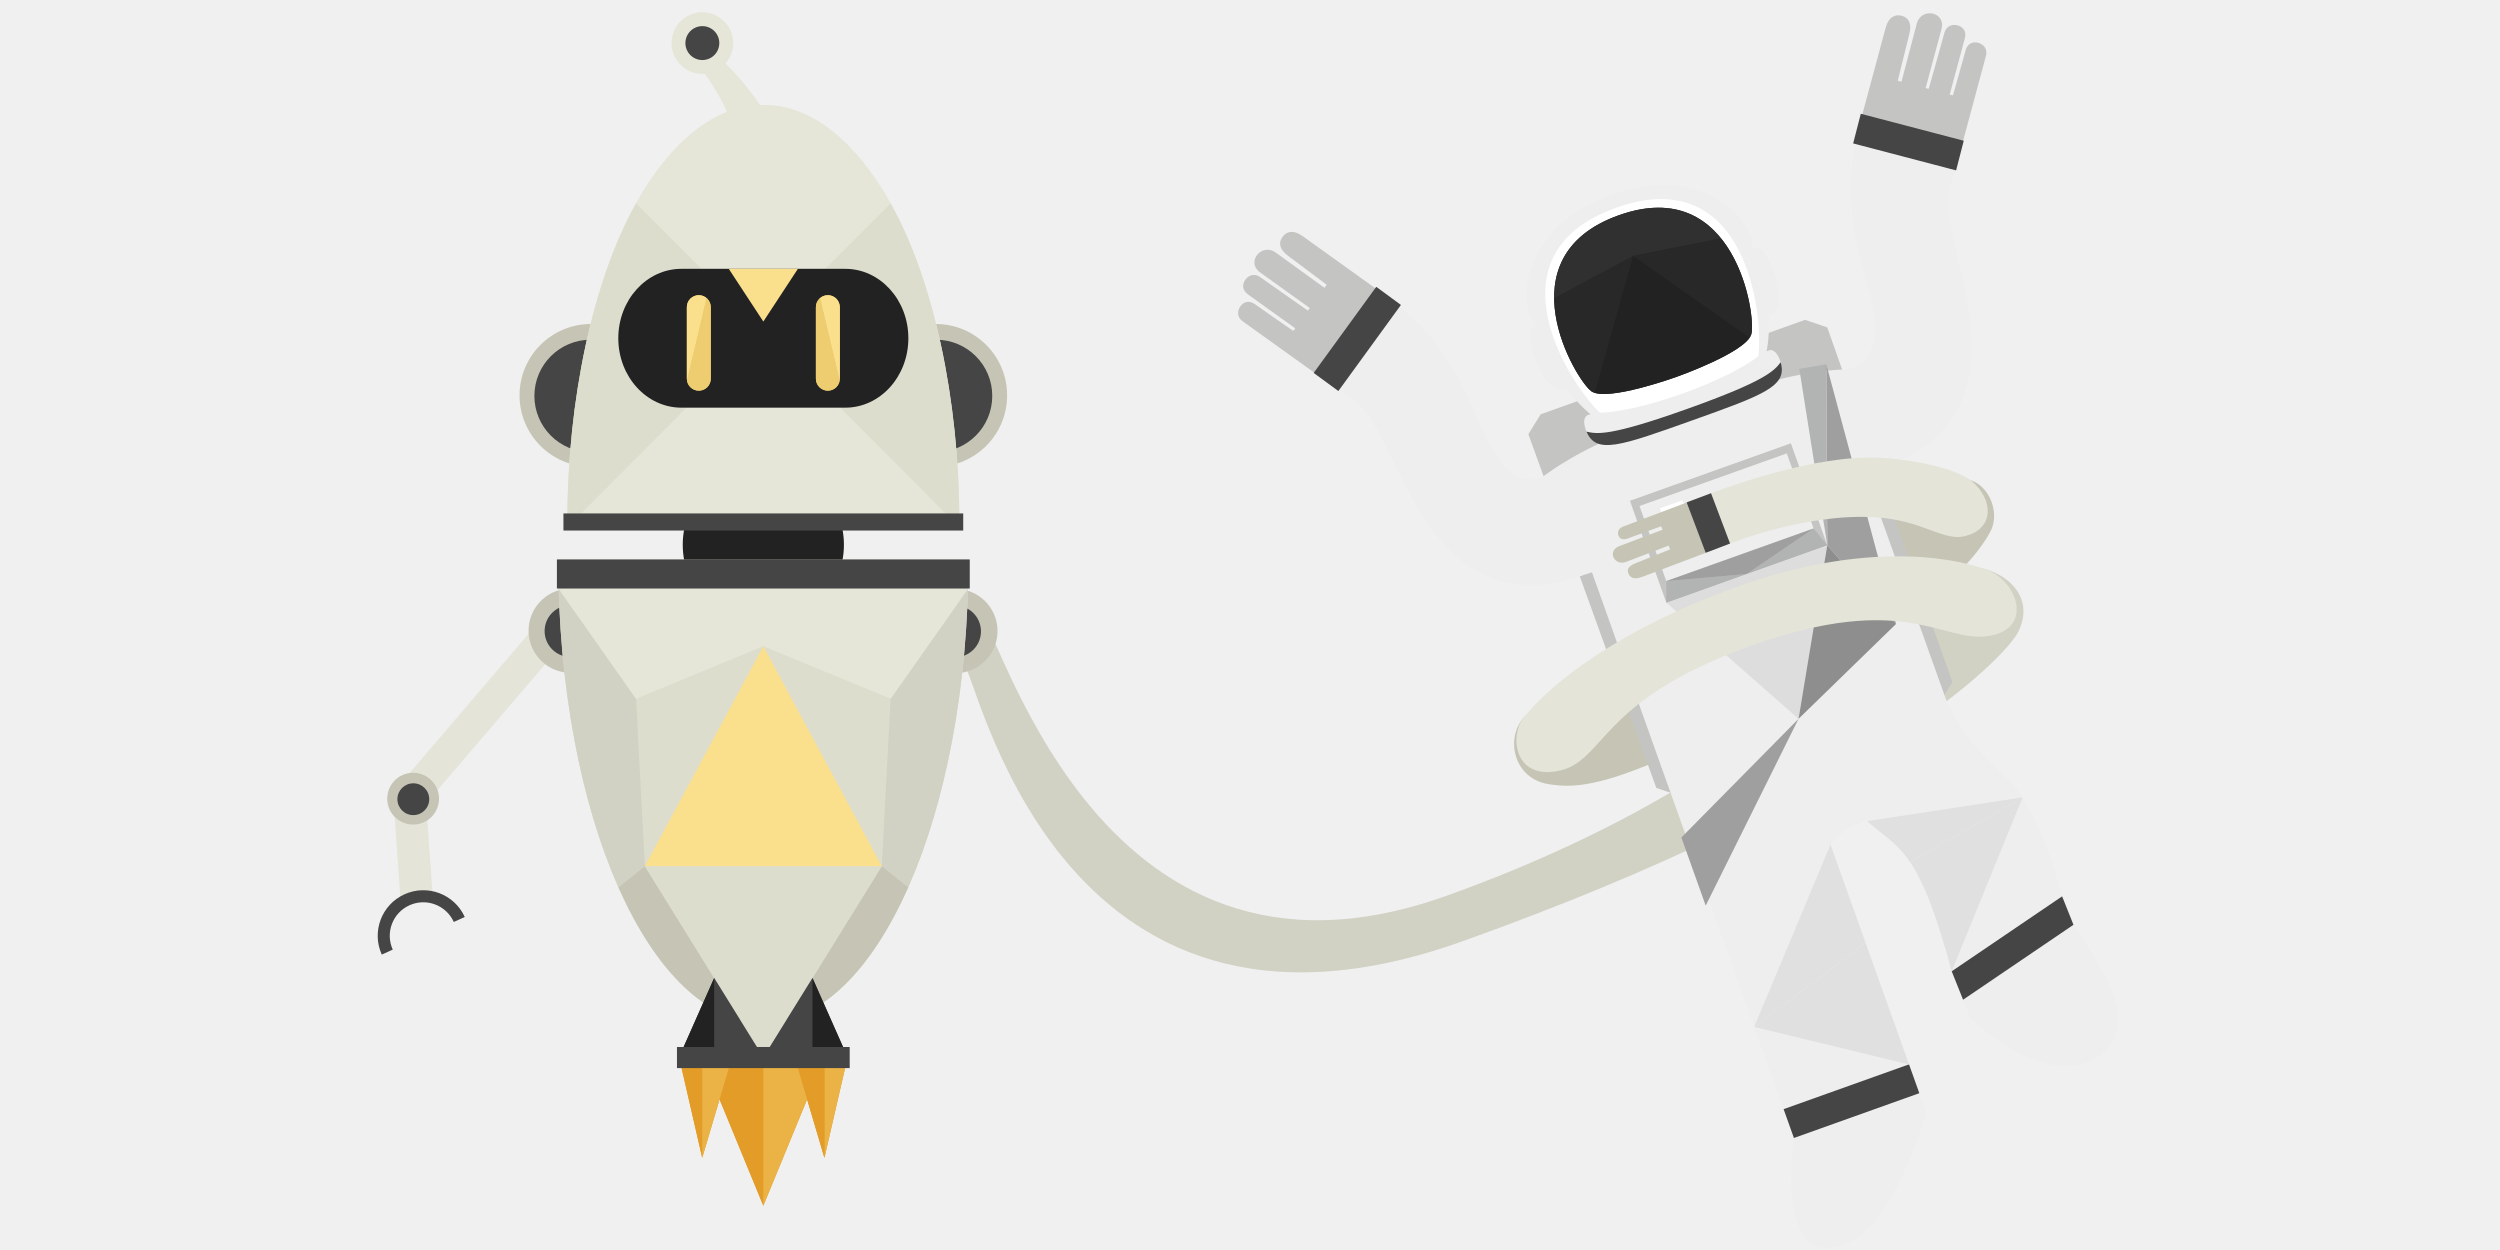
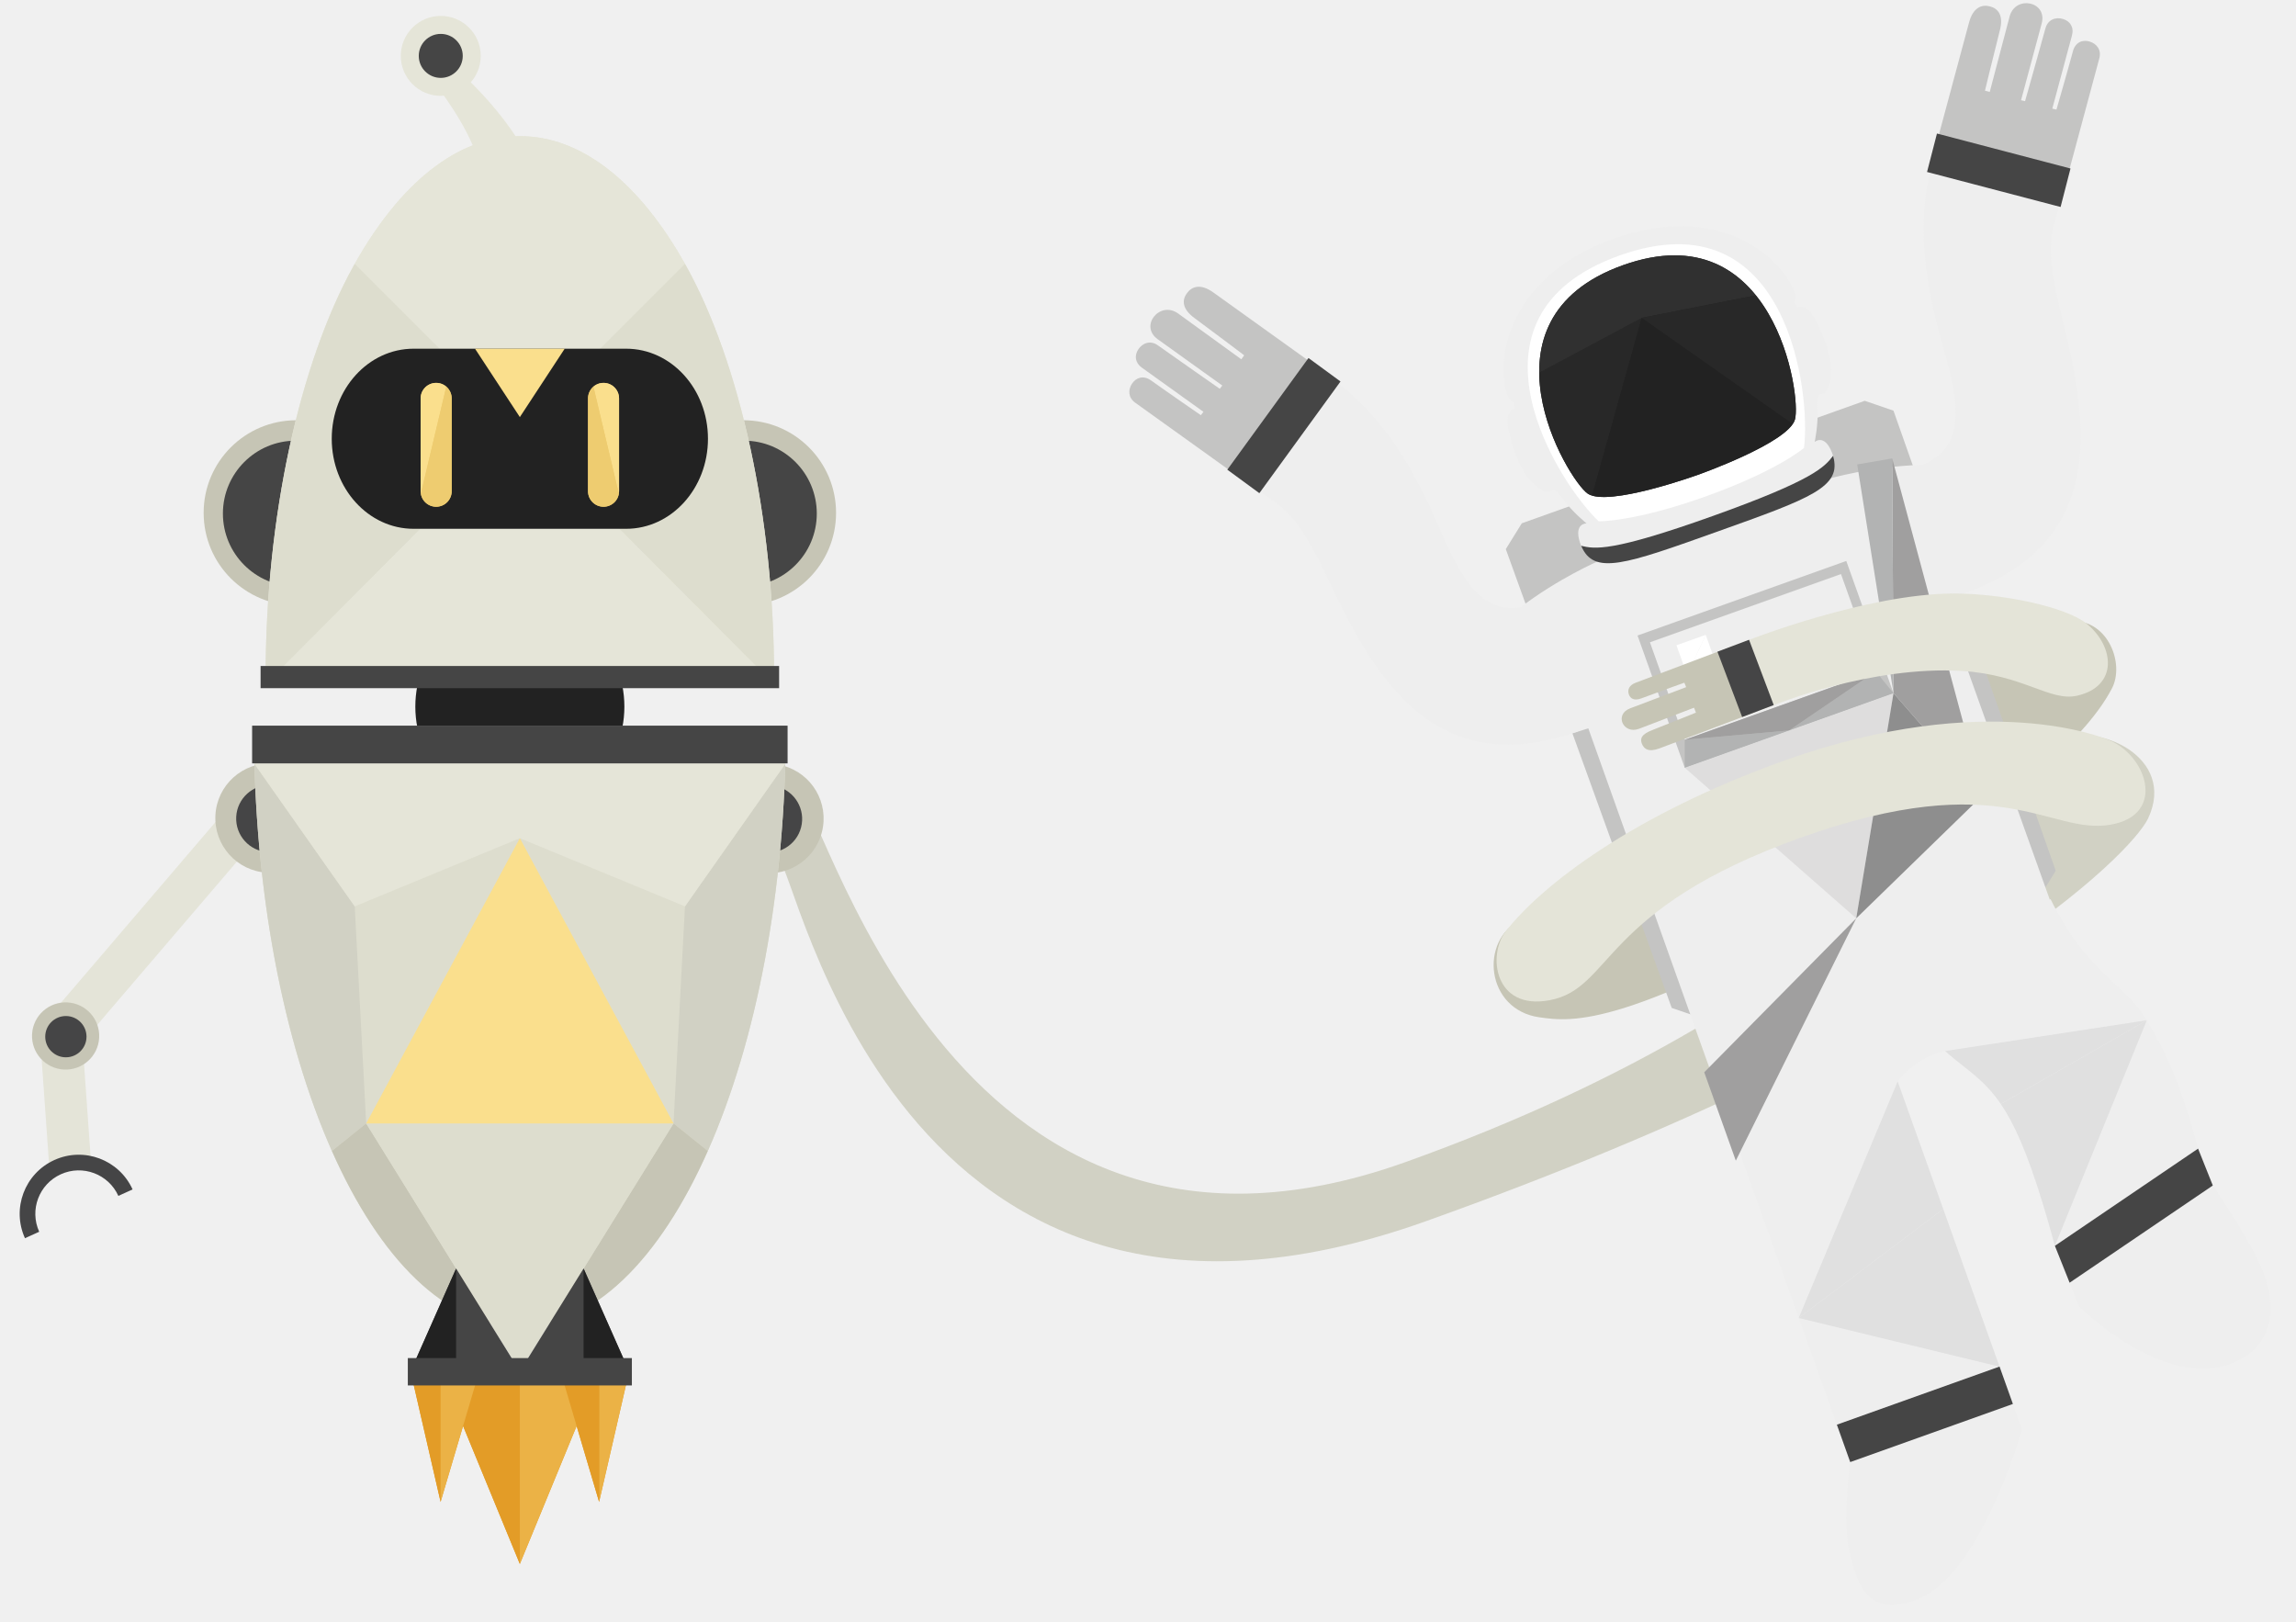
- <svg xmlns="http://www.w3.org/2000/svg" xmlns:xlink="http://www.w3.org/1999/xlink" version="1.1" id="Layer_1" x="0px" y="0px" width="1024px" height="512px" viewBox="0 0 1024 512" enable-background="new 0 0 1024 512" xml:space="preserve">
-   <g>
+ <svg xmlns="http://www.w3.org/2000/svg" xmlns:xlink="http://www.w3.org/1999/xlink" version="1.1" x="0px" y="0px" width="725.071px" height="512px" viewBox="0 0 725.071 512" enable-background="new 0 0 725.071 512" xml:space="preserve">
+   <g id="Layer_1">
    <g>
-       <path fill="#E5E5D8" d="M293.023,22.086c0,0,23.713,20.659,25.043,37.988c-10.064,8.33-10.064,8.33-24.552,8.043    c20.815-8.711-10.599-45.428-10.599-45.428L293.023,22.086z" />
-       <circle fill="#E5E5D8" cx="287.684" cy="17.648" r="12.623" />
-       <circle fill="#454545" cx="287.684" cy="17.648" r="6.945" />
-     </g>
-     <path fill="#222222" d="M312.66,189.785c-18.34,0-33.01,15.01-33.01,33.35s14.67,33.066,33.01,33.066s33.01-14.727,33.01-33.066   S331,189.785,312.66,189.785z" />
-     <g>
-       <path fill="#C6C5B5" d="M271.285,161.949c0,16.15-13.09,29.241-29.24,29.241c-16.153,0-29.242-13.091-29.242-29.241    c0-16.152,13.089-29.242,29.242-29.242C258.195,132.707,271.285,145.797,271.285,161.949z" />
-       <path fill="#454545" d="M241.904,139.151c-12.715,0-23.012,10.304-23.018,23.017c0,12.709,10.303,23.012,23.018,23.012    c12.709,0,23.01-10.303,23.01-23.012C264.914,149.455,254.613,139.151,241.904,139.151z" />
+       <g>
+         <path fill="#E5E5D8" d="M144.531,22.086c0,0,23.713,20.659,25.043,37.988c-10.064,8.33-10.064,8.33-24.552,8.043     c20.815-8.711-10.599-45.428-10.599-45.428L144.531,22.086z" />
+         <circle fill="#E5E5D8" cx="139.191" cy="17.648" r="12.623" />
+         <circle fill="#454545" cx="139.191" cy="17.648" r="6.945" />
+       </g>
+       <path fill="#222222" d="M164.168,189.785c-18.34,0-33.01,15.01-33.01,33.35s14.67,33.066,33.01,33.066s33.01-14.727,33.01-33.066    S182.508,189.785,164.168,189.785z" />
+       <g>
+         <path fill="#C6C5B5" d="M122.793,161.949c0,16.15-13.09,29.241-29.24,29.241c-16.153,0-29.242-13.091-29.242-29.241     c0-16.152,13.089-29.242,29.242-29.242C109.703,132.707,122.793,145.797,122.793,161.949z" />
+         <path fill="#454545" d="M93.412,139.151c-12.715,0-23.012,10.304-23.018,23.017c0,12.709,10.303,23.012,23.018,23.012     c12.709,0,23.01-10.303,23.01-23.012C116.422,149.455,106.121,139.151,93.412,139.151z" />
+       </g>
+       <g>
+         <path fill="#C6C5B5" d="M205.543,161.949c0,16.15,13.09,29.241,29.24,29.241c16.153,0,29.242-13.091,29.242-29.241     c0-16.152-13.089-29.242-29.242-29.242C218.633,132.707,205.543,145.797,205.543,161.949z" />
+         <path fill="#454545" d="M234.924,139.151c12.715,0,23.012,10.304,23.018,23.017c0,12.709-10.303,23.012-23.018,23.012     c-12.709,0-23.01-10.303-23.01-23.012C211.914,149.455,222.215,139.151,234.924,139.151z" />
+       </g>
+       <path fill="#E5E5D8" d="M216.678,83.963c-0.119-0.219-0.243-0.43-0.365-0.645c-14.064-25.039-32.178-40.322-52.145-40.322    s-38.08,15.283-52.145,40.322c-0.122,0.215-0.246,0.426-0.365,0.645c-17.019,30.663-27.781,79.355-27.781,129.845h2.268h78.023    h78.023h2.268C244.459,163.318,233.696,114.626,216.678,83.963z" />
+       <path fill="#E5E5D8" d="M164.168,42.996c-19.967,0-38.08,15.283-52.145,40.322l52.145,52.145l52.145-52.145    C202.248,58.279,184.135,42.996,164.168,42.996z" />
+       <path fill="#DDDDCE" d="M112.023,83.318c-0.122,0.215-0.246,0.426-0.365,0.645c-17.019,30.663-27.781,79.355-27.781,129.845h2.268    l78.023-78.345L112.023,83.318z" />
+       <path fill="#DDDDCE" d="M216.312,83.318c0.122,0.215,0.246,0.426,0.365,0.645c17.019,30.663,27.781,79.355,27.781,129.845h-2.268    l-78.023-78.345L216.312,83.318z" />
+       <polygon fill="#E5E5D8" points="164.168,135.463 86.145,213.808 164.168,213.808 242.191,213.808   " />
+       <path fill="#222222" d="M197.729,110.111h-33.561h-33.561c-14.271,0-25.844,12.731-25.844,28.438    c0,15.702,11.572,28.434,25.844,28.434h33.561h33.561c14.271,0,25.844-12.731,25.844-28.434    C223.572,122.843,212,110.111,197.729,110.111z" />
+       <g>
+         <defs>
+           <path id="SVGID_89_" d="M142.64,155.117c0,2.707-2.194,4.9-4.9,4.9l0,0c-2.706,0-4.901-2.193-4.901-4.9v-29.307      c0-2.707,2.195-4.902,4.901-4.902l0,0c2.706,0,4.9,2.195,4.9,4.902V155.117z" />
+         </defs>
+         <clipPath id="SVGID_2_">
+           <use xlink:href="#SVGID_89_" overflow="visible" />
+         </clipPath>
+         <path clip-path="url(#SVGID_2_)" fill="#EECC70" d="M142.64,155.117c0,2.707-2.194,4.9-4.9,4.9l0,0     c-2.706,0-4.901-2.193-4.901-4.9v-29.307c0-2.707,2.195-4.902,4.901-4.902l0,0c2.706,0,4.9,2.195,4.9,4.902V155.117z" />
+         <polygon clip-path="url(#SVGID_2_)" fill="#FADF8D" points="131.572,119.742 131.572,161.557 143.782,110.111    " />
+         <polygon clip-path="url(#SVGID_2_)" fill="#EECC70" points="131.572,161.557 142.545,165.793 143.782,110.111    " />
+       </g>
+       <polygon fill="#FADF8D" points="164.168,110.111 150.005,110.111 164.168,131.707 178.331,110.111   " />
+       <g>
+         <defs>
+           <path id="SVGID_91_" d="M185.696,155.117c0,2.707,2.194,4.9,4.9,4.9l0,0c2.706,0,4.901-2.193,4.901-4.9v-29.307      c0-2.707-2.195-4.902-4.901-4.902l0,0c-2.706,0-4.9,2.195-4.9,4.902V155.117z" />
+         </defs>
+         <clipPath id="SVGID_4_">
+           <use xlink:href="#SVGID_91_" overflow="visible" />
+         </clipPath>
+         <path clip-path="url(#SVGID_4_)" fill="#EECC70" d="M185.696,155.117c0,2.707,2.194,4.9,4.9,4.9l0,0     c2.706,0,4.901-2.193,4.901-4.9v-29.307c0-2.707-2.195-4.902-4.901-4.902l0,0c-2.706,0-4.9,2.195-4.9,4.902V155.117z" />
+         <polygon clip-path="url(#SVGID_4_)" fill="#FADF8D" points="196.764,119.742 196.764,161.557 184.554,110.111    " />
+         <polygon clip-path="url(#SVGID_4_)" fill="#EECC70" points="196.764,161.557 185.791,165.793 184.554,110.111    " />
+       </g>
+       <g>
+         <g>
+           <path fill="#E4E4D8" d="M78.804,247.012l-59.888,70.014c4.679,0.773,8.738,3.352,11.448,7.008l58.052-67.867      C84.275,254.14,80.957,250.907,78.804,247.012z" />
+         </g>
+         <g>
+           <path fill="#E4E4D8" d="M17.098,366.5c3.752-1.7,7.77-2.035,11.514-1.251l-2.095-29.585c-2.011,0.639-4.163,0.95-6.396,0.828      c-2.498-0.137-4.851-0.784-6.961-1.826l2.314,32.673C15.996,367.038,16.537,366.756,17.098,366.5z" />
+         </g>
+         <g>
+           <path fill="#454546" d="M7.884,391c-4.252-9.386-0.093-20.441,9.29-24.695c9.385-4.252,20.443-0.096,24.697,9.29l-4.494,2.037      c-3.128-6.898-11.262-9.958-18.163-6.83s-9.96,11.261-6.833,18.16l-1.248,0.564l-2.111,0.958L7.884,391z" />
+         </g>
+         <path fill="#C6C5B5" d="M102.517,259.268c-0.522,9.527-8.664,16.824-18.188,16.305c-9.525-0.52-16.825-8.661-16.303-18.188     c0.52-9.522,8.664-16.823,18.187-16.303C95.736,241.602,103.037,249.746,102.517,259.268z" />
+         <path fill="#454546" d="M95.779,259.062c-0.32,5.852-5.321,10.332-11.17,10.013c-5.851-0.319-10.334-5.32-10.013-11.171     c0.319-5.847,5.321-10.328,11.171-10.011C91.614,248.215,96.098,253.214,95.779,259.062z" />
+         <path fill="#C6C5B5" d="M31.316,327.714c-0.318,5.854-5.322,10.338-11.174,10.019c-5.852-0.322-10.335-5.323-10.016-11.177     c0.319-5.848,5.323-10.332,11.174-10.013C27.152,316.862,31.637,321.866,31.316,327.714z" />
+         <circle fill="#454546" cx="20.802" cy="327.355" r="6.517" />
+       </g>
+       <g>
+         <path fill="#D1D1C4" d="M251.126,248.374c8.326,1.621,47.18,170.572,192.562,118.646     c145.383-51.925,187.716-126.258,204.991-133.457c13.966-5.822,38.757,5.558,29.699,24.858     c-5.144,10.963-60.145,67.229-228.047,127.198C282.43,445.589,251.395,273.126,246.174,272.109l-8.568-1.668l4.953-23.735     L251.126,248.374z" />
+         <path fill="#C6C5B5" d="M590.58,279.996c40.529-23.878,67.113-44.9,76.367-62.621c4.013-7.685-1.093-21.283-12.222-21.285     c-26.588-0.005-39.729,43.398-85.271,65.732c-53.043,26.012-89.175,28.595-89.175,28.595     c-13.244,6.494-11.09,28.434,5.862,30.825C496.433,322.693,513.856,325.195,590.58,279.996z" />
+         <path fill="#C6C5B5" d="M259.543,262.807c-2.396,9.236-11.819,14.779-21.054,12.387c-9.234-2.395-14.78-11.818-12.384-21.055     c2.392-9.23,11.819-14.777,21.051-12.385C256.39,244.148,261.936,253.576,259.543,262.807z" />
+         <path fill="#454546" d="M252.979,261.271c-1.472,5.674-7.26,9.076-12.93,7.607c-5.672-1.471-9.078-7.26-7.605-12.932     c1.469-5.668,7.258-9.07,12.93-7.604C251.041,249.816,254.447,255.604,252.979,261.271z" />
+       </g>
+       <g>
+         <defs>
+           <path id="SVGID_93_" d="M80.177,229.213c0,104.656,37.519,189.686,83.991,189.686s83.991-85.029,83.991-189.686H80.177z" />
+         </defs>
+         <clipPath id="SVGID_6_">
+           <use xlink:href="#SVGID_93_" overflow="visible" />
+         </clipPath>
+         <path clip-path="url(#SVGID_6_)" fill="#DDDDCE" d="M80.177,229.213c0,104.656,37.519,189.686,83.991,189.686     s83.991-85.029,83.991-189.686H80.177z" />
+         <polygon clip-path="url(#SVGID_6_)" fill="#DDDDCE" points="112.023,286.212 115.639,354.756 164.168,264.684    " />
+         <polygon clip-path="url(#SVGID_6_)" fill="#D1D1C4" points="80.244,241.055 58.102,318.242 74.379,387.903 115.639,354.756      112.023,286.212    " />
+         <polygon clip-path="url(#SVGID_6_)" fill="#C6C5B5" points="115.639,354.756 74.379,387.903 164.168,433.034    " />
+         <polygon clip-path="url(#SVGID_6_)" fill="#DDDDCE" points="216.312,286.212 212.697,354.756 164.168,264.684    " />
+         <polygon clip-path="url(#SVGID_6_)" fill="#D1D1C4" points="248.092,241.055 270.234,318.242 253.957,387.903 212.697,354.756      216.312,286.212    " />
+         <polygon clip-path="url(#SVGID_6_)" fill="#C6C5B5" points="212.697,354.756 253.957,387.903 164.168,433.034    " />
+         <polygon clip-path="url(#SVGID_6_)" fill="#E5E5D8" points="164.168,241.055 80.244,241.055 112.023,286.212 164.168,264.684      216.312,286.212 248.092,241.055    " />
+       </g>
+       <polygon fill="#DDDDCE" points="164.168,354.756 115.639,354.756 164.168,433.034 212.697,354.756   " />
+       <polygon fill="#E39C27" points="198.676,433.034 189.197,433.034 176.988,433.034 164.168,433.034 151.348,433.034     139.139,433.034 129.66,433.034 139.139,474.264 146.238,450.288 164.168,493.865 182.098,450.288 189.197,474.264   " />
+       <g>
+         <polygon fill="#E39C27" points="139.139,433.034 164.168,493.865 164.168,433.034    " />
+         <polygon fill="#E39C27" points="129.66,433.034 139.139,474.264 139.139,433.034    " />
+         <polygon fill="#EBB246" points="139.139,433.034 139.139,474.264 151.348,433.034    " />
+         <polygon fill="#EBB246" points="189.197,433.034 164.168,493.865 164.168,433.034    " />
+         <polygon fill="#EBB246" points="198.676,433.034 189.197,474.264 189.197,433.034    " />
+         <polygon fill="#E39C27" points="189.197,433.034 189.197,474.264 176.988,433.034    " />
+       </g>
+       <polygon fill="#454545" points="184.295,400.57 198.676,433.034 164.168,433.034   " />
+       <polygon fill="#222222" points="184.295,400.57 198.676,433.034 184.295,433.034   " />
+       <polygon fill="#454545" points="144.041,400.57 129.66,433.034 164.168,433.034   " />
+       <polygon fill="#222222" points="144.041,400.57 129.66,433.034 144.041,433.034   " />
+       <g>
+         <polygon fill="#454545" points="164.168,210.306 82.293,210.306 82.293,217.311 164.168,217.311 246.043,217.311      246.043,210.306    " />
+       </g>
+       <g>
+         <polygon fill="#454545" points="164.168,229.145 79.619,229.145 79.619,241.055 164.168,241.055 248.717,241.055      248.717,229.145    " />
+       </g>
+       <g>
+         <polygon fill="#454545" points="164.168,428.85 128.79,428.85 128.79,437.491 164.168,437.491 199.546,437.491 199.546,428.85         " />
+       </g>
+       <polygon fill="#FADF8D" points="164.168,264.684 115.639,354.756 164.168,354.756 212.697,354.756   " />
    </g>
    <g>
-       <path fill="#C6C5B5" d="M354.035,161.949c0,16.15,13.09,29.241,29.24,29.241c16.153,0,29.242-13.091,29.242-29.241    c0-16.152-13.089-29.242-29.242-29.242C367.125,132.707,354.035,145.797,354.035,161.949z" />
-       <path fill="#454545" d="M383.416,139.151c12.715,0,23.012,10.304,23.018,23.017c0,12.709-10.303,23.012-23.018,23.012    c-12.709,0-23.01-10.303-23.01-23.012C360.406,149.455,370.707,139.151,383.416,139.151z" />
-     </g>
-     <path fill="#E5E5D8" d="M365.17,83.963c-0.119-0.219-0.243-0.43-0.365-0.645c-14.064-25.039-32.178-40.322-52.145-40.322   s-38.08,15.283-52.145,40.322c-0.122,0.215-0.246,0.426-0.365,0.645c-17.019,30.663-27.781,79.355-27.781,129.845h2.268h78.023   h78.023h2.268C392.951,163.318,382.188,114.626,365.17,83.963z" />
-     <path fill="#E5E5D8" d="M312.66,42.996c-19.967,0-38.08,15.283-52.145,40.322l52.145,52.145l52.145-52.145   C350.74,58.279,332.627,42.996,312.66,42.996z" />
-     <path fill="#DDDDCE" d="M260.516,83.318c-0.122,0.215-0.246,0.426-0.365,0.645c-17.019,30.663-27.781,79.355-27.781,129.845h2.268   l78.023-78.345L260.516,83.318z" />
-     <path fill="#DDDDCE" d="M364.805,83.318c0.122,0.215,0.246,0.426,0.365,0.645c17.019,30.663,27.781,79.355,27.781,129.845h-2.268   l-78.023-78.345L364.805,83.318z" />
-     <polygon fill="#E5E5D8" points="312.66,135.463 234.637,213.808 312.66,213.808 390.684,213.808  " />
-     <path fill="#222222" d="M346.221,110.111H312.66H279.1c-14.271,0-25.844,12.731-25.844,28.438   c0,15.702,11.572,28.434,25.844,28.434h33.561h33.561c14.271,0,25.844-12.731,25.844-28.434   C372.064,122.843,360.492,110.111,346.221,110.111z" />
-     <g>
-       <defs>
-         <path id="SVGID_83_" d="M291.132,155.117c0,2.707-2.194,4.9-4.9,4.9l0,0c-2.706,0-4.901-2.193-4.901-4.9v-29.307     c0-2.707,2.195-4.902,4.901-4.902l0,0c2.706,0,4.9,2.195,4.9,4.902V155.117z" />
-       </defs>
-       <clipPath id="SVGID_2_">
-         <use xlink:href="#SVGID_83_" overflow="visible" />
-       </clipPath>
-       <path clip-path="url(#SVGID_2_)" fill="#EECC70" d="M291.132,155.117c0,2.707-2.194,4.9-4.9,4.9l0,0    c-2.706,0-4.901-2.193-4.901-4.9v-29.307c0-2.707,2.195-4.902,4.901-4.902l0,0c2.706,0,4.9,2.195,4.9,4.902V155.117z" />
-       <polygon clip-path="url(#SVGID_2_)" fill="#FADF8D" points="280.064,119.742 280.064,161.557 292.274,110.111   " />
-       <polygon clip-path="url(#SVGID_2_)" fill="#EECC70" points="280.064,161.557 291.037,165.793 292.274,110.111   " />
-     </g>
-     <polygon fill="#FADF8D" points="312.66,110.111 298.497,110.111 312.66,131.707 326.823,110.111  " />
-     <g>
-       <defs>
-         <path id="SVGID_85_" d="M334.188,155.117c0,2.707,2.194,4.9,4.9,4.9l0,0c2.706,0,4.901-2.193,4.901-4.9v-29.307     c0-2.707-2.195-4.902-4.901-4.902l0,0c-2.706,0-4.9,2.195-4.9,4.902V155.117z" />
-       </defs>
-       <clipPath id="SVGID_4_">
-         <use xlink:href="#SVGID_85_" overflow="visible" />
-       </clipPath>
-       <path clip-path="url(#SVGID_4_)" fill="#EECC70" d="M334.188,155.117c0,2.707,2.194,4.9,4.9,4.9l0,0    c2.706,0,4.901-2.193,4.901-4.9v-29.307c0-2.707-2.195-4.902-4.901-4.902l0,0c-2.706,0-4.9,2.195-4.9,4.902V155.117z" />
-       <polygon clip-path="url(#SVGID_4_)" fill="#FADF8D" points="345.256,119.742 345.256,161.557 333.046,110.111   " />
-       <polygon clip-path="url(#SVGID_4_)" fill="#EECC70" points="345.256,161.557 334.283,165.793 333.046,110.111   " />
-     </g>
-     <g>
+       <polygon fill="#C4C4C3" points="588.88,126.564 534.729,145.904 480.58,165.245 475.527,173.397 527.926,318.279 536.262,321.144     590.411,301.803 644.562,282.463 649.196,274.965 597.953,129.671   " />
+       <path fill="#EEEEEE" d="M649.183,165.423c-6.522-18.262-25.212-19.124-42.575-18.612c-15.578,0.46-29.111,4.369-29.111,4.369    s3.367-2.464,0.988-8.383c-2.381-5.92-5.407-3.245-5.407-3.245s1.227-5.793,0.856-10.792c-0.368-5.001,1.362-4.336,1.362-4.336    s2.801,0.193,2.899-7.454c0.07-5.296-2.791-12.276-5.256-16.705c-2.469-4.429-5.236-3.261-5.236-3.261l-1.032-1.403    c0,0,0.599-1.792,0.258-2.745c-4.442-12.438-24.739-29.127-57.386-17.467c-32.645,11.66-37.776,37.432-33.334,49.868    c0.341,0.954,1.939,1.961,1.939,1.961l0.09,1.739c0,0-2.883,0.852-1.985,5.841c0.898,4.987,3.104,12.202,6.515,16.256    c4.922,5.854,6.967,3.93,6.967,3.93s0.918-1.611,3.799,2.492c2.883,4.103,7.501,7.808,7.501,7.808s-4.036-0.152-2.127,5.936    c1.909,6.087,6.075,5.859,6.075,5.859s-12.949,5.551-25.292,15.062c-13.76,10.604-24.04,18.821-17.519,37.083l31.887,3.143    l7.52-2.382l33.509,93.968c0,0,11.98,18.526,37.096,10.925c3.788-1.146,14.082,4.956,21.521,5.877    c7.44,0.92,5.573,0.735,5.573,0.735s5.14-7.426,14.987-9.603c7.32-1.618,7.546-14.529,11.203-16.041    c24.249-10.029,21.781-31.954,21.781-31.954l-33.604-93.934l7.329-2.922L649.183,165.423z" />
      <g>
-         <path fill="#E4E4D8" d="M227.296,247.012l-59.888,70.014c4.679,0.773,8.738,3.352,11.448,7.008l58.052-67.867     C232.768,254.14,229.449,250.907,227.296,247.012z" />
+         <path fill="#EEEEEE" d="M633.562,437.48l-51.373,18.349l2.109,5.904c0,0-2.729,18.738-0.062,29.181     c2.669,10.442,6.026,19.468,20.551,14.428c20.775-7.211,33.729-53.991,33.729-53.991l-2.845-7.966L633.562,437.48z" />
+         <path fill="#EEEEEE" d="M586.46,305.604c21.803,61.045,18.075,50.606,27.836,77.937c9.762,27.331,7.517,21.044,19.266,53.94     l-51.373,18.349c-12.245-34.283-9.519-26.65-19.266-53.94s-4.687-13.123-27.836-77.937L586.46,305.604z" />
+         <rect x="580.599" y="440.383" transform="matrix(0.9417 -0.3364 0.3364 0.9417 -114.8165 230.4856)" fill="#454545" width="54.551" height="12.541" />
+         <polygon fill="#E0E0E0" points="631.452,431.574 568.031,416.189 613.665,381.773    " />
+         <polygon fill="#E0E0E0" points="613.665,381.773 599.277,341.489 568.031,416.189    " />
      </g>
      <g>
-         <path fill="#E4E4D8" d="M165.59,366.5c3.752-1.7,7.77-2.035,11.514-1.251l-2.095-29.585c-2.011,0.639-4.163,0.95-6.396,0.828     c-2.498-0.137-4.851-0.784-6.961-1.826l2.314,32.673C164.488,367.038,165.029,366.756,165.59,366.5z" />
+         <path fill="#EEEEEE" d="M648.93,393.402c-10.741-39.632-17.442-47.568-27.215-55.411c-10.15-8.146-12.577-8.795-24.819-33.843     l50.66-20.229c11.55,23.529,23.787,26.898,30.407,38.253s10.901,20.647,16.187,40.537l2.779,6.96l-45.653,29.609L648.93,393.402z     " />
+         <path fill="#EEEEEE" d="M651.275,399.278l45.653-29.609l1.871,4.688c0,0,11.039,16.011,15.31,25.907     c4.521,10.477,5.22,24.455-9.06,30.157c-21.933,8.758-48.491-17.913-48.491-17.913l-2.979-7.458L651.275,399.278z" />
+         <g>
+           <defs>
+             <path id="SVGID_95_" d="M648.93,393.402c-10.741-39.632-17.442-47.568-27.215-55.411c-10.15-8.146-12.577-8.795-24.819-33.843       l50.66-20.229c11.55,23.529,23.787,26.898,30.407,38.253s10.901,20.647,16.187,40.537l2.779,6.96l-45.653,29.609       L648.93,393.402z" />
+           </defs>
+           <clipPath id="SVGID_8_">
+             <use xlink:href="#SVGID_95_" overflow="visible" />
+           </clipPath>
+           <polygon clip-path="url(#SVGID_8_)" fill="#E0E0E0" points="648.93,393.402 677.963,322.172 631.851,348.613     " />
+           <polygon clip-path="url(#SVGID_8_)" fill="#E0E0E0" points="631.851,348.613 614.265,331.887 677.963,322.172     " />
+         </g>
+         <polygon fill="#454545" points="653.58,405.05 698.8,374.356 694.149,362.709 648.93,393.402    " />
+       </g>
+       <path fill="#454545" d="M540.822,162.964c-31.939,11.408-37.161,10.405-41.505,9.392c3.993,9.457,13.88,5.92,43.229-4.562    c29.352-10.482,39.24-14.01,36.34-23.857C576.168,147.473,572.764,151.557,540.822,162.964z" />
+       <path fill="#FFFFFF" d="M511.436,80.686c-53.679,19.172-18.642,72.674-6.576,83.921c0,0,10.993,0.294,33.751-7.835    c22.759-8.128,31.079-15.32,31.079-15.32C571.899,125.105,565.115,61.514,511.436,80.686z" />
+       <g>
+         <defs>
+           <path id="SVGID_97_" d="M512.529,83.746c-47.793,17.07-17.482,67.746-11.142,72.119c6.34,4.372,34.784-5.921,34.784-5.921      s28.531-10.057,30.666-17.456C568.974,125.088,560.322,66.676,512.529,83.746z" />
+         </defs>
+         <clipPath id="SVGID_10_">
+           <use xlink:href="#SVGID_97_" overflow="visible" />
+         </clipPath>
+         <path clip-path="url(#SVGID_10_)" fill="#222222" d="M512.529,83.746c-47.793,17.07-17.482,67.746-11.142,72.119     c6.34,4.372,34.784-5.921,34.784-5.921s28.531-10.057,30.666-17.456C568.974,125.088,560.322,66.676,512.529,83.746z" />
+         <polygon clip-path="url(#SVGID_10_)" fill="#282828" points="465.566,128.661 518.469,100.376 496.564,178.778    " />
+         <polygon clip-path="url(#SVGID_10_)" fill="#222222" points="518.469,100.376 496.564,178.778 541.624,165.208 585.086,147.161         " />
+         <polygon clip-path="url(#SVGID_10_)" fill="#303030" points="505.521,64.129 465.566,128.661 518.469,100.376 577.318,88.747         " />
+         <polygon clip-path="url(#SVGID_10_)" fill="#282828" points="577.318,88.747 518.469,100.376 585.086,147.161    " />
      </g>
      <g>
-         <path fill="#454546" d="M156.376,391c-4.252-9.386-0.093-20.441,9.29-24.695c9.385-4.252,20.443-0.096,24.697,9.29l-4.494,2.037     c-3.128-6.898-11.262-9.958-18.163-6.83s-9.96,11.261-6.833,18.16l-1.248,0.564l-2.111,0.958L156.376,391z" />
+         <polygon fill="#C4C4C3" points="550.089,188.909 517.129,200.682 532.041,242.432 565.001,230.659 597.962,218.887      583.05,177.137    " />
+         <polygon fill="#DEDDDD" points="565.001,230.659 532.041,242.432 586.191,289.988 597.962,218.887    " />
+         <polygon fill="#EEEEEE" points="551.21,192.048 521.043,202.822 532.031,233.586 562.198,222.812 592.366,212.037      581.378,181.273    " />
+         <polygon fill="#FFFFFF" points="537.034,225.074 542.904,212.359 546.268,221.775    " />
+         <polygon fill="#FFFFFF" points="542.904,212.359 537.034,225.074 533.671,215.656    " />
+         <polygon fill="#FFFFFF" points="538.658,200.469 532.788,213.184 529.425,203.768    " />
+         <polygon fill="#FFFFFF" points="532.788,213.184 538.658,200.469 542.021,209.887    " />
+         <polygon fill="#B2B3B3" points="532.041,242.432 532.031,233.586 565.001,230.659    " />
+         <polygon fill="#FFFFFF" points="583.102,208.62 570.505,202.501 573.868,211.918    " />
+         <polygon fill="#FFFFFF" points="570.505,202.501 583.102,208.62 579.738,199.203    " />
+         <polygon fill="#B2B3B3" points="597.962,218.887 592.366,212.037 565.001,230.659    " />
+         <polygon fill="#A09F9F" points="562.198,222.812 532.031,233.586 565.001,230.659 592.366,212.037    " />
+         <g>
+           <polygon fill="#A09F9F" points="597.555,144.758 626.138,251.121 597.962,218.887     " />
+           <polygon fill="#B2B3B3" points="586.5,146.656 597.962,218.887 597.555,144.758     " />
+           <polygon fill="#8E8E8E" points="586.191,289.988 626.138,251.121 597.962,218.887     " />
+           <polygon fill="#A09F9F" points="586.191,289.988 538.195,338.602 548.164,366.51     " />
+         </g>
      </g>
-       <path fill="#C6C5B5" d="M251.009,259.268c-0.522,9.527-8.664,16.824-18.188,16.305c-9.525-0.52-16.825-8.661-16.303-18.188    c0.52-9.522,8.664-16.823,18.187-16.303C244.229,241.602,251.529,249.746,251.009,259.268z" />
-       <path fill="#454546" d="M244.271,259.062c-0.32,5.852-5.321,10.332-11.17,10.013c-5.851-0.319-10.334-5.32-10.013-11.171    c0.319-5.847,5.321-10.328,11.171-10.011C240.106,248.215,244.59,253.214,244.271,259.062z" />
-       <path fill="#C6C5B5" d="M179.809,327.714c-0.318,5.854-5.322,10.338-11.174,10.019c-5.852-0.322-10.335-5.323-10.016-11.177    c0.319-5.848,5.323-10.332,11.174-10.013C175.645,316.862,180.129,321.866,179.809,327.714z" />
-       <circle fill="#454546" cx="169.294" cy="327.355" r="6.517" />
-     </g>
-     <g>
-       <path fill="#D1D1C4" d="M399.618,248.374c8.326,1.621,47.18,170.572,192.562,118.646    c145.383-51.925,187.716-126.258,204.991-133.457c13.966-5.822,38.757,5.558,29.699,24.858    c-5.144,10.963-60.145,67.229-228.047,127.198c-167.901,59.969-198.937-112.494-204.157-113.511l-8.568-1.668l4.953-23.735    L399.618,248.374z" />
-       <path fill="#C6C5B5" d="M739.072,279.996c40.529-23.878,67.113-44.9,76.367-62.621c4.013-7.685-1.093-21.283-12.222-21.285    c-26.588-0.005-39.729,43.398-85.271,65.732c-53.043,26.012-89.175,28.595-89.175,28.595c-13.244,6.494-11.09,28.434,5.862,30.825    C644.925,322.693,662.349,325.195,739.072,279.996z" />
-       <path fill="#C6C5B5" d="M408.035,262.807c-2.396,9.236-11.819,14.779-21.054,12.387c-9.234-2.395-14.78-11.818-12.384-21.055    c2.392-9.23,11.819-14.777,21.051-12.385C404.882,244.148,410.428,253.576,408.035,262.807z" />
-       <path fill="#454546" d="M401.472,261.271c-1.472,5.674-7.26,9.076-12.93,7.607c-5.672-1.471-9.078-7.26-7.605-12.932    c1.469-5.668,7.258-9.07,12.93-7.604C399.533,249.816,402.939,255.604,401.472,261.271z" />
-     </g>
-     <g>
-       <defs>
-         <path id="SVGID_87_" d="M228.669,229.213c0,104.656,37.519,189.686,83.991,189.686s83.991-85.029,83.991-189.686H228.669z" />
-       </defs>
-       <clipPath id="SVGID_6_">
-         <use xlink:href="#SVGID_87_" overflow="visible" />
-       </clipPath>
-       <path clip-path="url(#SVGID_6_)" fill="#DDDDCE" d="M228.669,229.213c0,104.656,37.519,189.686,83.991,189.686    s83.991-85.029,83.991-189.686H228.669z" />
-       <polygon clip-path="url(#SVGID_6_)" fill="#DDDDCE" points="260.516,286.212 264.131,354.756 312.66,264.684   " />
-       <polygon clip-path="url(#SVGID_6_)" fill="#D1D1C4" points="228.736,241.055 206.594,318.242 222.871,387.903 264.131,354.756     260.516,286.212   " />
-       <polygon clip-path="url(#SVGID_6_)" fill="#C6C5B5" points="264.131,354.756 222.871,387.903 312.66,433.034   " />
-       <polygon clip-path="url(#SVGID_6_)" fill="#DDDDCE" points="364.805,286.212 361.189,354.756 312.66,264.684   " />
-       <polygon clip-path="url(#SVGID_6_)" fill="#D1D1C4" points="396.584,241.055 418.727,318.242 402.449,387.903 361.189,354.756     364.805,286.212   " />
-       <polygon clip-path="url(#SVGID_6_)" fill="#C6C5B5" points="361.189,354.756 402.449,387.903 312.66,433.034   " />
-       <polygon clip-path="url(#SVGID_6_)" fill="#E5E5D8" points="312.66,241.055 228.736,241.055 260.516,286.212 312.66,264.684     364.805,286.212 396.584,241.055   " />
-     </g>
-     <polygon fill="#DDDDCE" points="312.66,354.756 264.131,354.756 312.66,433.034 361.189,354.756  " />
-     <polygon fill="#E39C27" points="347.168,433.034 337.689,433.034 325.48,433.034 312.66,433.034 299.84,433.034 287.631,433.034    278.152,433.034 287.631,474.264 294.73,450.288 312.66,493.865 330.59,450.288 337.689,474.264  " />
-     <g>
-       <polygon fill="#E39C27" points="287.631,433.034 312.66,493.865 312.66,433.034   " />
-       <polygon fill="#E39C27" points="278.152,433.034 287.631,474.264 287.631,433.034   " />
-       <polygon fill="#EBB246" points="287.631,433.034 287.631,474.264 299.84,433.034   " />
-       <polygon fill="#EBB246" points="337.689,433.034 312.66,493.865 312.66,433.034   " />
-       <polygon fill="#EBB246" points="347.168,433.034 337.689,474.264 337.689,433.034   " />
-       <polygon fill="#E39C27" points="337.689,433.034 337.689,474.264 325.48,433.034   " />
-     </g>
-     <polygon fill="#454545" points="332.787,400.57 347.168,433.034 312.66,433.034  " />
-     <polygon fill="#222222" points="332.787,400.57 347.168,433.034 332.787,433.034  " />
-     <polygon fill="#454545" points="292.533,400.57 278.152,433.034 312.66,433.034  " />
-     <polygon fill="#222222" points="292.533,400.57 278.152,433.034 292.533,433.034  " />
-     <g>
-       <polygon fill="#454545" points="312.66,210.306 230.785,210.306 230.785,217.311 312.66,217.311 394.535,217.311 394.535,210.306       " />
-     </g>
-     <g>
-       <polygon fill="#454545" points="312.66,229.145 228.111,229.145 228.111,241.055 312.66,241.055 397.209,241.055 397.209,229.145       " />
-     </g>
-     <g>
-       <polygon fill="#454545" points="312.66,428.85 277.282,428.85 277.282,437.491 312.66,437.491 348.038,437.491 348.038,428.85       " />
-     </g>
-     <polygon fill="#FADF8D" points="312.66,264.684 264.131,354.756 312.66,354.756 361.189,354.756  " />
-   </g>
-   <g>
-     <polygon fill="#C4C4C3" points="739.372,131.001 685.222,150.341 631.072,169.682 626.02,177.834 678.418,322.716 686.754,325.58    740.903,306.239 795.054,286.899 799.688,279.401 748.445,134.107  " />
-     <path fill="#EEEEEE" d="M799.675,169.859c-6.522-18.262-25.212-19.124-42.575-18.612c-15.578,0.46-29.111,4.369-29.111,4.369   s3.367-2.464,0.988-8.383c-2.381-5.92-5.407-3.245-5.407-3.245s1.227-5.793,0.856-10.792c-0.368-5.001,1.362-4.336,1.362-4.336   s2.801,0.193,2.899-7.454c0.07-5.296-2.791-12.276-5.256-16.705c-2.469-4.429-5.236-3.261-5.236-3.261l-1.032-1.403   c0,0,0.599-1.792,0.258-2.745c-4.442-12.438-24.739-29.127-57.386-17.467c-32.645,11.66-37.776,37.432-33.334,49.868   c0.341,0.954,1.939,1.961,1.939,1.961l0.09,1.739c0,0-2.883,0.852-1.985,5.841c0.898,4.987,3.104,12.202,6.515,16.256   c4.922,5.854,6.967,3.93,6.967,3.93s0.918-1.611,3.799,2.492c2.883,4.103,7.501,7.808,7.501,7.808s-4.036-0.152-2.127,5.936   c1.909,6.087,6.075,5.859,6.075,5.859s-12.949,5.551-25.292,15.063c-13.76,10.604-24.04,18.821-17.519,37.083l31.887,3.143   l7.52-2.382l33.509,93.968c0,0,11.98,18.526,37.096,10.925c3.788-1.146,14.082,4.956,21.521,5.877   c7.44,0.92,5.573,0.735,5.573,0.735s5.14-7.426,14.987-9.603c7.32-1.618,7.546-14.529,11.203-16.041   c24.249-10.029,21.781-31.954,21.781-31.954l-33.604-93.934l7.329-2.922L799.675,169.859z" />
-     <g>
-       <path fill="#EEEEEE" d="M784.054,441.917l-51.373,18.349l2.109,5.904c0,0-2.729,18.738-0.063,29.181    c2.669,10.442,6.026,19.468,20.551,14.428c20.775-7.211,33.729-53.991,33.729-53.991l-2.845-7.966L784.054,441.917z" />
-       <path fill="#EEEEEE" d="M736.952,310.04c21.803,61.045,18.075,50.606,27.836,77.937c9.762,27.331,7.517,21.044,19.266,53.94    l-51.373,18.349c-12.245-34.283-9.519-26.65-19.266-53.94s-4.687-13.123-27.836-77.937L736.952,310.04z" />
-       <rect x="731.091" y="444.82" transform="matrix(0.9417 -0.3364 0.3364 0.9417 -107.5403 281.3629)" fill="#454545" width="54.551" height="12.541" />
-       <polygon fill="#E0E0E0" points="781.944,436.011 718.523,420.626 764.157,386.21   " />
-       <polygon fill="#E0E0E0" points="764.157,386.21 749.77,345.926 718.523,420.626   " />
-     </g>
-     <g>
-       <path fill="#EEEEEE" d="M799.422,397.839c-10.741-39.632-17.442-47.568-27.215-55.411c-10.15-8.146-12.577-8.795-24.819-33.843    l50.66-20.229c11.55,23.529,23.787,26.898,30.407,38.253s10.901,20.647,16.187,40.537l2.779,6.96l-45.653,29.609L799.422,397.839z    " />
-       <path fill="#EEEEEE" d="M801.768,403.715l45.653-29.609l1.871,4.688c0,0,11.039,16.011,15.31,25.907    c4.521,10.477,5.22,24.455-9.06,30.157c-21.933,8.758-48.491-17.913-48.491-17.913l-2.979-7.458L801.768,403.715z" />
      <g>
-         <defs>
-           <path id="SVGID_89_" d="M799.422,397.839c-10.741-39.632-17.442-47.568-27.215-55.411c-10.15-8.146-12.577-8.795-24.819-33.843      l50.66-20.229c11.55,23.529,23.787,26.898,30.407,38.253s10.901,20.647,16.187,40.537l2.779,6.96l-45.653,29.609      L799.422,397.839z" />
-         </defs>
-         <clipPath id="SVGID_8_">
-           <use xlink:href="#SVGID_89_" overflow="visible" />
-         </clipPath>
-         <polygon clip-path="url(#SVGID_8_)" fill="#E0E0E0" points="799.422,397.839 828.455,326.608 782.343,353.05    " />
-         <polygon clip-path="url(#SVGID_8_)" fill="#E0E0E0" points="782.343,353.05 764.757,336.323 828.455,326.608    " />
+         <path fill="#EEEEEE" d="M606.164,147.113c16.951-6.055,11.417-23.466,6.417-41.448c-8.896-31.988-3.937-48.503-1.608-57.024     l41.316,10.646c-5.325,15.546-6.638,18.354-1.089,41.058c7.501,30.695,15.862,70.324-30.685,86.949L606.164,147.113z" />
+         <path fill="#C4C4C3" d="M654.316,11.219c0.725-2.694-0.652-4.567-2.809-5.223c-2.246-0.686-4.797,0.104-5.567,2.969     c-1.513,5.615-6.431,22.973-6.431,22.973l-1.265-0.287c0,0,5.931-22.052,6.514-24.221c1.892-7.035-8.295-9.044-10.126-2.237     c-1.412,5.251-6.283,23.851-6.283,23.851l-1.499-0.409c0,0,2.136-8.911,4.667-18.926c1.312-4.879-0.544-7.043-3.114-7.702     c-2.569-0.662-5.302,0.328-6.583,5.094c-2.562,9.53-11.151,41.465-11.151,41.465l41.204,11.08c0,0,9.336-34.713,11.091-41.237     c0.725-2.694-0.875-4.626-3.033-5.282c-2.245-0.685-4.528,0.176-5.3,3.041c-1.51,5.616-5.209,18.438-5.209,18.438l-1.313-0.301     L654.316,11.219z" />
+         <polygon fill="#454545" points="608.557,54.309 650.726,65.358 653.855,53.213 611.688,42.165    " />
      </g>
-       <polygon fill="#454545" points="804.072,409.486 849.292,378.793 844.642,367.146 799.422,397.839   " />
-     </g>
-     <path fill="#454545" d="M691.314,167.4c-31.939,11.408-37.161,10.405-41.505,9.392c3.993,9.457,13.88,5.92,43.229-4.563   c29.352-10.482,39.24-14.01,36.34-23.857C726.66,151.909,723.256,155.993,691.314,167.4z" />
-     <path fill="#FFFFFF" d="M661.928,85.122c-53.679,19.172-18.642,72.674-6.576,83.921c0,0,10.993,0.294,33.751-7.835   c22.759-8.128,31.079-15.32,31.079-15.32C722.392,129.542,715.607,65.95,661.928,85.122z" />
-     <g>
-       <defs>
-         <path id="SVGID_91_" d="M663.021,88.183c-47.793,17.07-17.482,67.746-11.142,72.119c6.34,4.372,34.784-5.921,34.784-5.921     s28.531-10.057,30.666-17.456C719.466,129.524,710.814,71.112,663.021,88.183z" />
-       </defs>
-       <clipPath id="SVGID_10_">
-         <use xlink:href="#SVGID_91_" overflow="visible" />
-       </clipPath>
-       <path clip-path="url(#SVGID_10_)" fill="#222222" d="M663.021,88.183c-47.793,17.07-17.482,67.746-11.142,72.119    c6.34,4.372,34.784-5.921,34.784-5.921s28.531-10.057,30.666-17.456C719.466,129.524,710.814,71.112,663.021,88.183z" />
-       <polygon clip-path="url(#SVGID_10_)" fill="#282828" points="616.059,133.098 668.961,104.813 647.057,183.215   " />
-       <polygon clip-path="url(#SVGID_10_)" fill="#222222" points="668.961,104.813 647.057,183.215 692.116,169.645 735.578,151.598       " />
-       <polygon clip-path="url(#SVGID_10_)" fill="#303030" points="656.014,68.565 616.059,133.098 668.961,104.813 727.811,93.184       " />
-       <polygon clip-path="url(#SVGID_10_)" fill="#282828" points="727.811,93.184 668.961,104.813 735.578,151.598   " />
-     </g>
-     <g>
-       <polygon fill="#C4C4C3" points="700.581,193.346 667.621,205.118 682.533,246.868 715.493,235.096 748.454,223.323     733.542,181.573   " />
-       <polygon fill="#DEDDDD" points="715.493,235.096 682.533,246.868 736.684,294.425 748.454,223.323   " />
-       <polygon fill="#EEEEEE" points="701.702,196.484 671.535,207.259 682.523,238.022 712.69,227.248 742.858,216.474 731.87,185.71       " />
-       <polygon fill="#FFFFFF" points="687.526,229.511 693.396,216.796 696.76,226.212   " />
-       <polygon fill="#FFFFFF" points="693.396,216.796 687.526,229.511 684.163,220.093   " />
-       <polygon fill="#FFFFFF" points="689.15,204.905 683.28,217.62 679.917,208.204   " />
-       <polygon fill="#FFFFFF" points="683.28,217.62 689.15,204.905 692.514,214.323   " />
-       <polygon fill="#B2B3B3" points="682.533,246.868 682.523,238.022 715.493,235.096   " />
-       <polygon fill="#FFFFFF" points="733.594,213.057 720.997,206.938 724.36,216.354   " />
-       <polygon fill="#FFFFFF" points="720.997,206.938 733.594,213.057 730.23,203.64   " />
-       <polygon fill="#B2B3B3" points="748.454,223.323 742.858,216.474 715.493,235.096   " />
-       <polygon fill="#A09F9F" points="712.69,227.248 682.523,238.022 715.493,235.096 742.858,216.474   " />
      <g>
-         <polygon fill="#A09F9F" points="748.047,149.194 776.63,255.558 748.454,223.323    " />
-         <polygon fill="#B2B3B3" points="736.992,151.093 748.454,223.323 748.047,149.194    " />
-         <polygon fill="#8E8E8E" points="736.684,294.425 776.63,255.558 748.454,223.323    " />
-         <polygon fill="#A09F9F" points="736.684,294.425 688.688,343.038 698.656,370.946    " />
+         <path fill="#EEEEEE" d="M483.971,190.756c-16.951,6.055-23.697-10.924-31.221-28.005c-13.383-30.385-27.682-40.021-34.882-45.14     l-25.226,34.411c13.97,8.655,16.765,9.997,26.854,31.077c13.642,28.502,32.278,64.461,78.825,47.836L483.971,190.756z" />
+         <path fill="#C4C4C3" d="M360.623,116.115c-2.268-1.625-2.389-3.946-1.135-5.82c1.305-1.953,3.777-2.959,6.189-1.229     c4.727,3.387,19.527,13.701,19.527,13.701l0.798-1.024c0,0-18.559-13.305-20.385-14.613c-5.921-4.244,0.689-12.253,6.419-8.146     c4.418,3.168,19.971,14.474,19.971,14.474l0.899-1.266c0,0-7.296-5.542-15.601-11.688c-4.105-2.943-4.04-5.794-2.47-7.933     c1.569-2.139,4.31-3.104,8.321-0.229c8.02,5.751,34.896,25.018,34.896,25.018l-24.86,34.677c0,0-29.215-20.944-34.705-24.881     c-2.269-1.626-2.255-4.134-1.001-6.009c1.304-1.951,3.616-2.732,6.028-1.004c4.727,3.389,15.71,10.965,15.71,10.965l0.826-1.063     L360.623,116.115z" />
+         <polygon fill="#454545" points="423.328,120.466 397.7,155.73 387.586,148.315 413.213,113.054    " />
      </g>
    </g>
    <g>
-       <path fill="#EEEEEE" d="M756.656,151.55c16.951-6.055,11.417-23.466,6.417-41.448c-8.896-31.988-3.937-48.503-1.608-57.024    l41.316,10.646c-5.325,15.546-6.638,18.354-1.089,41.058c7.501,30.695,15.862,70.324-30.685,86.949L756.656,151.55z" />
-       <path fill="#C4C4C3" d="M804.809,15.655c0.725-2.694-0.652-4.567-2.809-5.223c-2.246-0.686-4.797,0.104-5.567,2.969    c-1.513,5.615-6.431,22.973-6.431,22.973l-1.265-0.287c0,0,5.931-22.052,6.514-24.221c1.892-7.035-8.295-9.044-10.126-2.237    c-1.412,5.251-6.283,23.851-6.283,23.851l-1.499-0.409c0,0,2.136-8.911,4.667-18.926c1.313-4.879-0.544-7.043-3.114-7.702    c-2.569-0.662-5.302,0.328-6.583,5.094c-2.562,9.53-11.151,41.465-11.151,41.465l41.204,11.08c0,0,9.336-34.713,11.091-41.237    c0.725-2.694-0.875-4.626-3.033-5.282c-2.245-0.685-4.528,0.176-5.3,3.041c-1.51,5.616-5.209,18.438-5.209,18.438l-1.313-0.301    L804.809,15.655z" />
-       <polygon fill="#454545" points="759.049,58.745 801.218,69.795 804.348,57.649 762.18,46.602   " />
-     </g>
-     <g>
-       <path fill="#EEEEEE" d="M634.463,195.192c-16.951,6.055-23.697-10.924-31.221-28.005c-13.383-30.385-27.682-40.021-34.882-45.14    l-25.226,34.411c13.97,8.655,16.765,9.997,26.854,31.077c13.642,28.502,32.278,64.461,78.825,47.836L634.463,195.192z" />
-       <path fill="#C4C4C3" d="M511.115,120.552c-2.268-1.625-2.389-3.946-1.135-5.82c1.305-1.953,3.777-2.959,6.189-1.229    c4.727,3.387,19.527,13.701,19.527,13.701l0.798-1.024c0,0-18.559-13.305-20.385-14.613c-5.921-4.244,0.689-12.253,6.419-8.146    c4.418,3.168,19.971,14.474,19.971,14.474l0.899-1.266c0,0-7.296-5.542-15.601-11.688c-4.105-2.943-4.04-5.794-2.47-7.933    c1.569-2.139,4.31-3.104,8.321-0.229c8.02,5.751,34.896,25.018,34.896,25.018l-24.86,34.677c0,0-29.215-20.944-34.705-24.881    c-2.269-1.626-2.255-4.134-1.001-6.009c1.304-1.951,3.616-2.732,6.028-1.004c4.727,3.389,15.71,10.965,15.71,10.965l0.826-1.063    L511.115,120.552z" />
-       <polygon fill="#454545" points="573.82,124.902 548.192,160.167 538.078,152.752 563.705,117.49   " />
+       <path fill="#E4E4D8" d="M568.762,264.479c-63.537,22.693-59.357,47.609-79.4,51.366c-17.508,3.281-19.624-14.315-13.904-21.689    c11.391-14.688,40.531-37.021,88.045-53.991c64.275-22.957,101.803-6.73,101.803-6.73c12.429,4.411,19.354,23.946,1.054,27.011    C647.113,263.667,632.297,241.786,568.762,264.479z" />
+       <path fill="#E4E4D8" d="M554.962,224.632l5.183-1.956c0,0,30.653-12.565,59.481-10.8c19.278,1.181,27.745,9.701,36.229,7.828    c13.119-2.896,12.01-15.592,2.998-22.847c-6.369-5.128-26.315-9.524-42.202-9.433c-27.327,0.156-64.303,14.633-64.303,14.633    l-5.184,1.955L554.962,224.632z" />
+       <path fill="#C6C5B5" d="M547.165,204.013l7.797,20.619c0,0-23.886,9.033-30.847,11.666c-3.479,1.315-4.949,0.245-5.607-1.431    c-0.657-1.679-0.149-3.03,3.412-4.378c7.247-2.854,13.645-5.458,13.645-5.458l-0.589-1.558c0,0-13.524,5.207-17.36,6.656    c-4.97,1.881-7.959-4.512-2.819-6.456c1.587-0.6,17.688-6.688,17.688-6.688l-0.574-1.41c0,0-9.467,3.4-13.569,4.952    c-2.094,0.793-3.457,0.223-3.966-1.287c-0.489-1.45,0.141-2.88,2.108-3.624C521.246,213.814,547.165,204.013,547.165,204.013z" />
+       <rect x="545.921" y="203.232" transform="matrix(-0.9354 0.3536 -0.3536 -0.9354 1142.66 219.7097)" fill="#454546" width="10.67" height="22.043" />
    </g>
  </g>
-   <g>
-     <path fill="#E4E4D8" d="M717.254,264.479c-63.537,22.693-59.357,47.609-79.4,51.366c-17.508,3.281-19.624-14.315-13.904-21.689   c11.391-14.688,40.531-37.021,88.045-53.991c64.275-22.957,101.803-6.73,101.803-6.73c12.429,4.411,19.354,23.946,1.054,27.011   C795.605,263.667,780.789,241.786,717.254,264.479z" />
-     <path fill="#E4E4D8" d="M703.454,224.632l5.183-1.956c0,0,30.653-12.565,59.481-10.8c19.278,1.181,27.745,9.701,36.229,7.828   c13.119-2.896,12.01-15.592,2.998-22.847c-6.369-5.128-26.315-9.524-42.202-9.433c-27.327,0.156-64.303,14.633-64.303,14.633   l-5.184,1.955L703.454,224.632z" />
-     <path fill="#C6C5B5" d="M695.657,204.013l7.797,20.619c0,0-23.886,9.033-30.847,11.666c-3.479,1.315-4.949,0.245-5.607-1.431   c-0.657-1.679-0.149-3.03,3.412-4.378c7.247-2.854,13.645-5.458,13.645-5.458l-0.589-1.558c0,0-13.524,5.207-17.36,6.656   c-4.97,1.881-7.959-4.512-2.819-6.456c1.587-0.6,17.688-6.688,17.688-6.688l-0.574-1.41c0,0-9.467,3.4-13.569,4.952   c-2.094,0.793-3.457,0.223-3.966-1.287c-0.489-1.45,0.141-2.88,2.108-3.624C669.738,213.814,695.657,204.013,695.657,204.013z" />
-     <rect x="694.414" y="203.232" transform="matrix(-0.9354 0.3536 -0.3536 -0.9354 1430.049 167.1954)" fill="#454546" width="10.67" height="22.043" />
-   </g>
+   <g id="Layer_2">
+ </g>
</svg>
